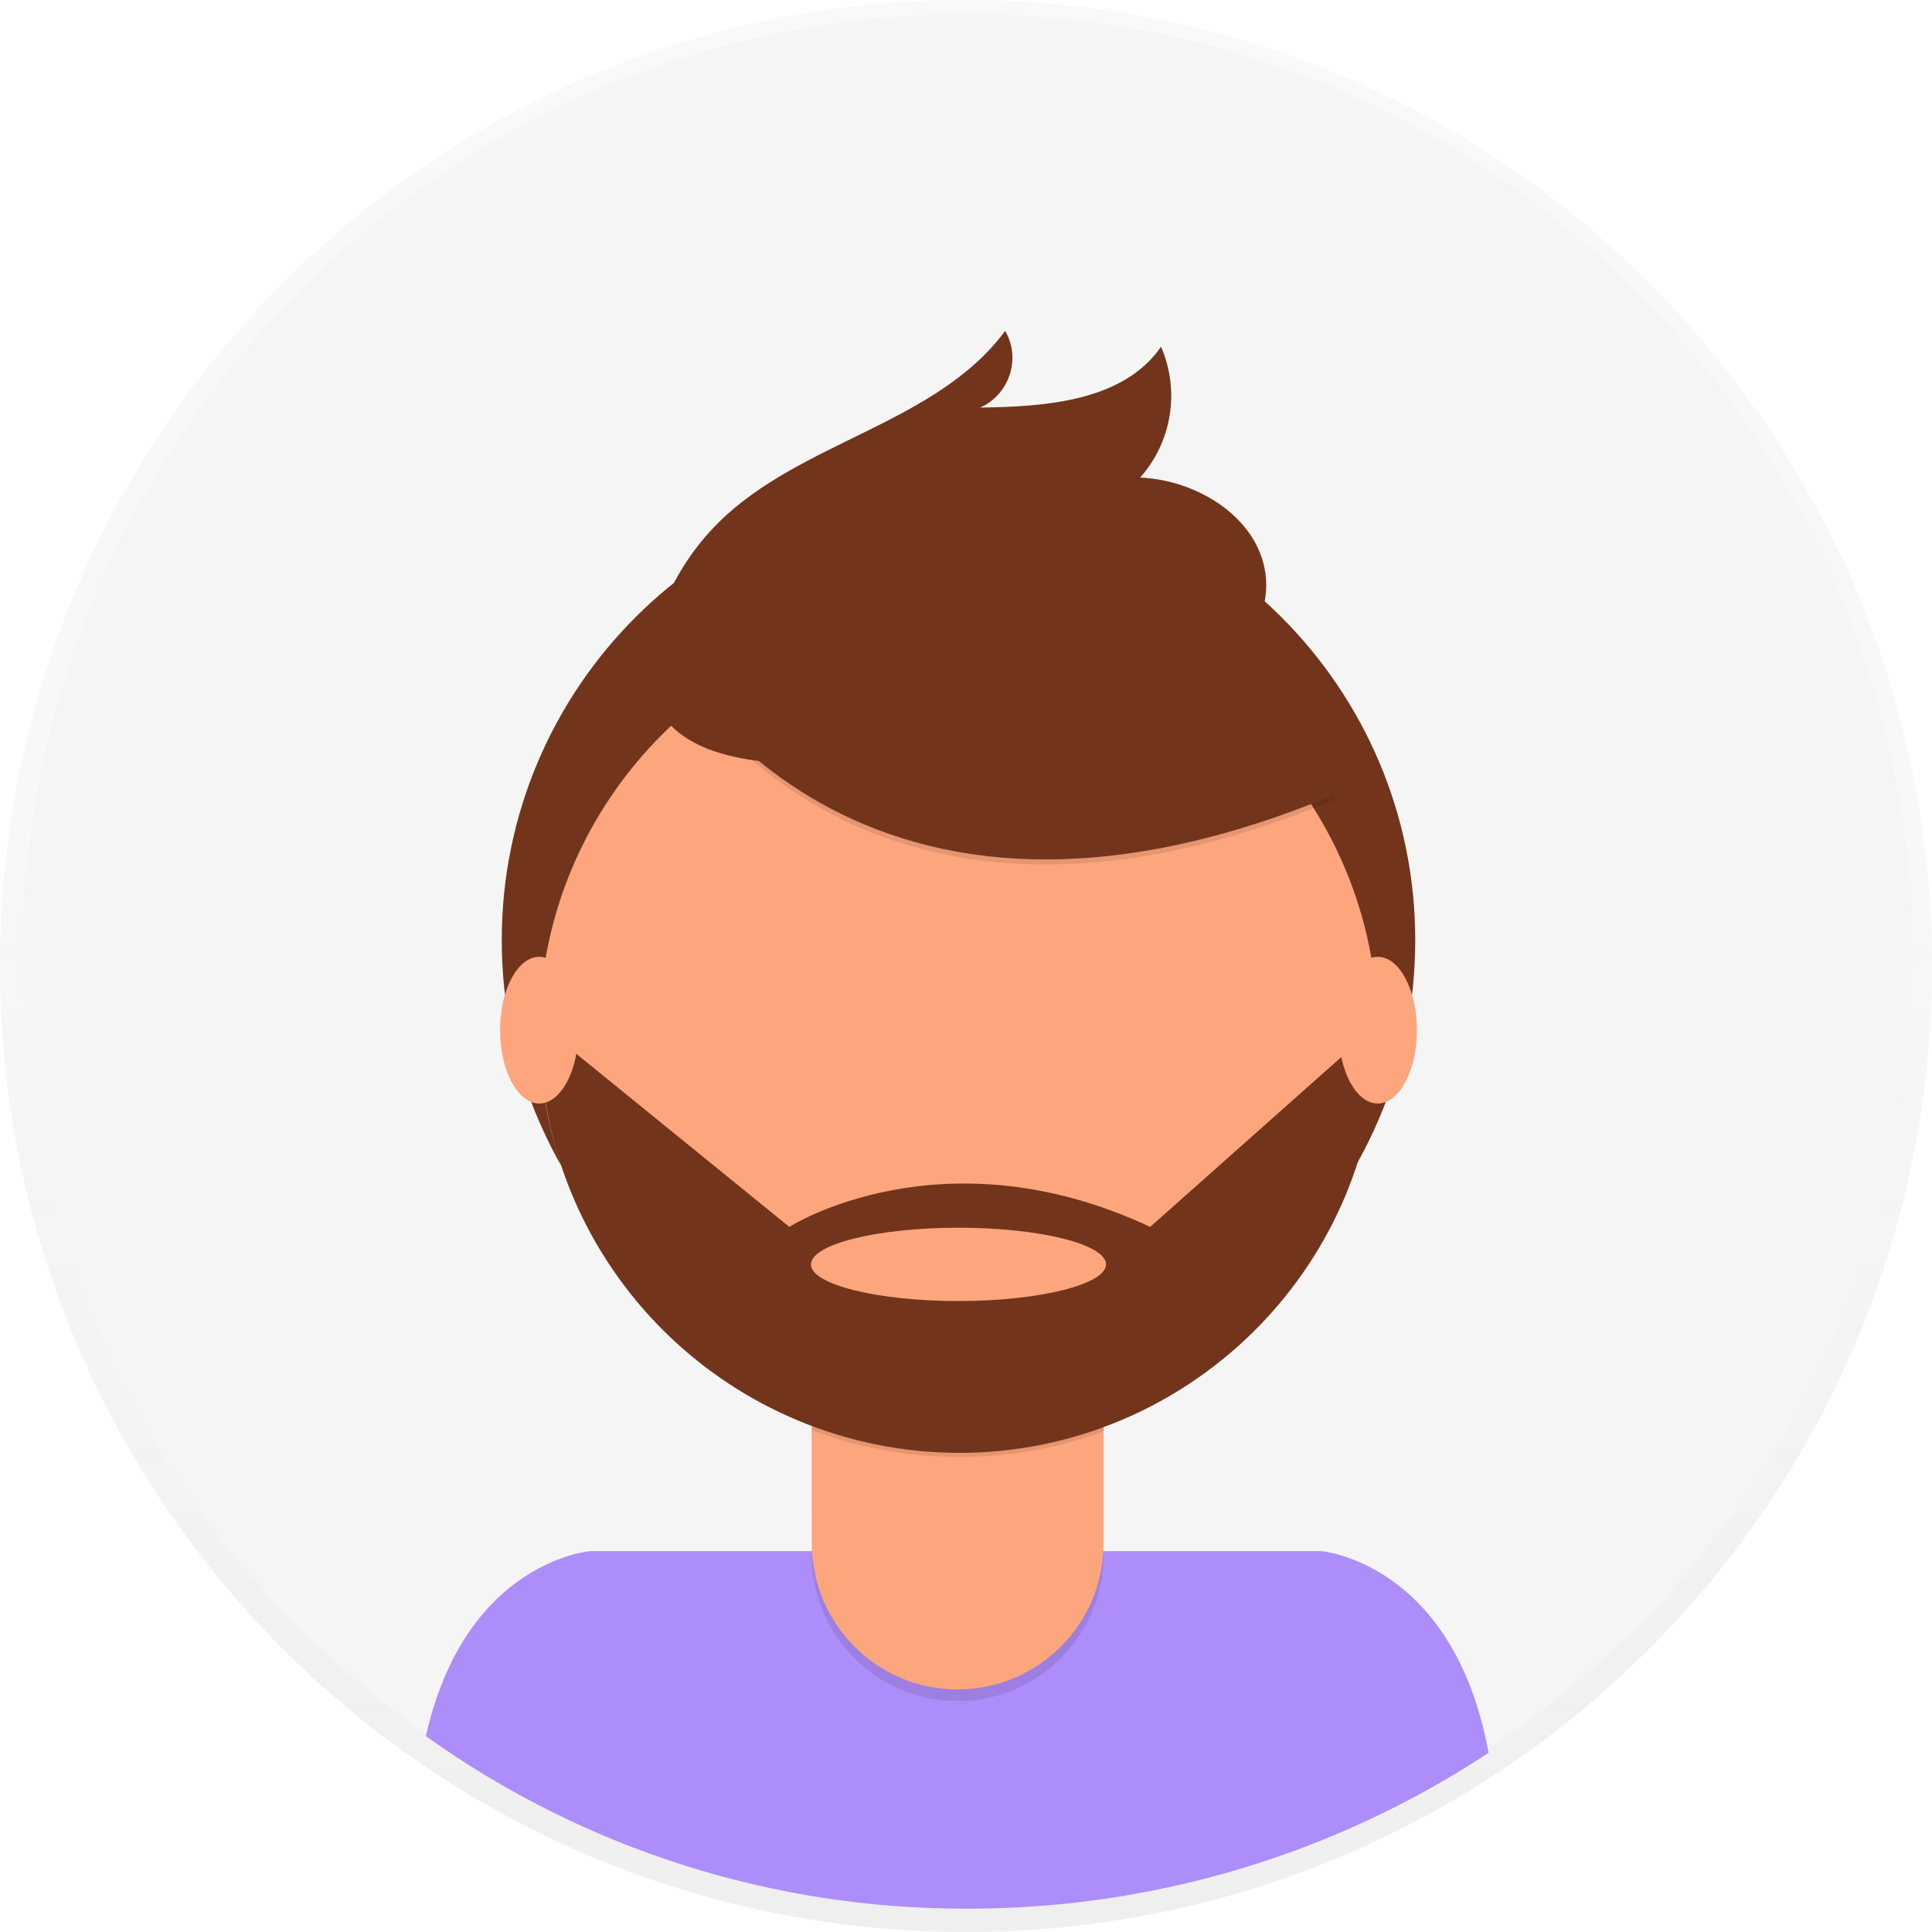
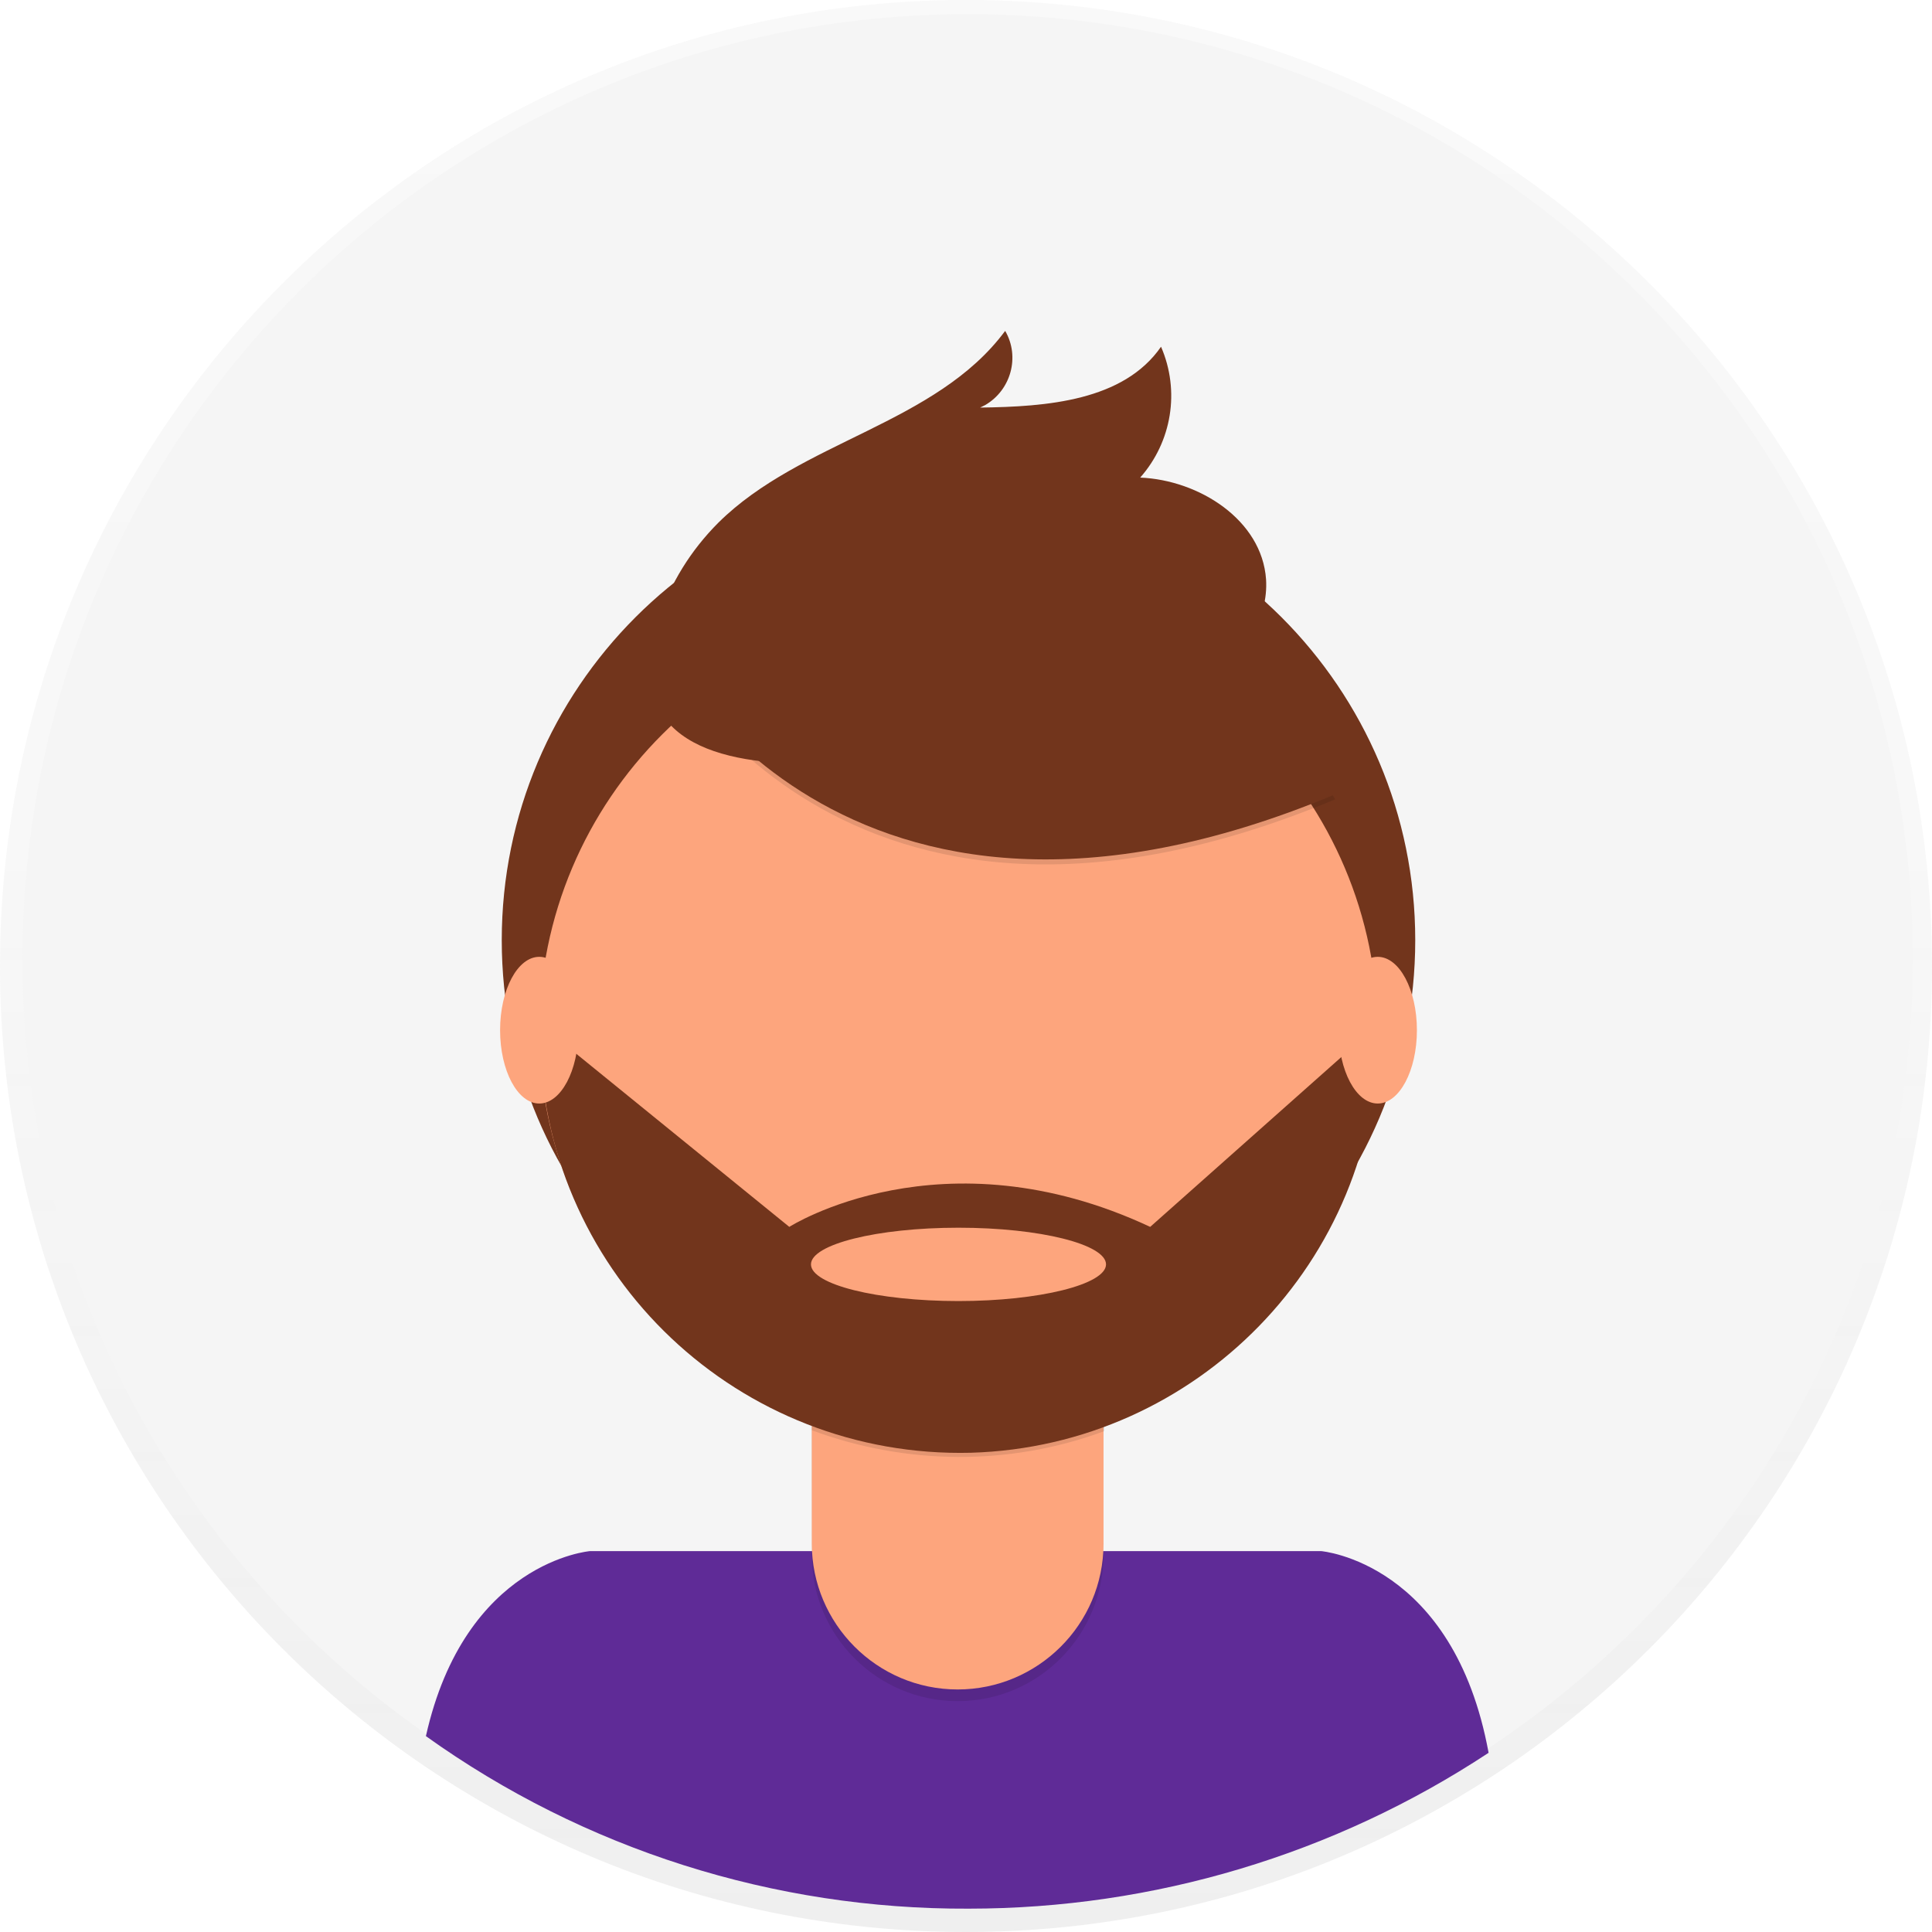
<svg xmlns="http://www.w3.org/2000/svg" version="1.1" id="_x38_8ce59e9-c4b8-4d1d-9d7a-ce0190159aa8" x="0px" y="0px" viewBox="0 0 231.8 231.8" style="enable-background:new 0 0 231.8 231.8;" xml:space="preserve">
  <style type="text/css">
	.st0{opacity:0.5;}
	.st1{fill:url(#SVGID_1_);}
	.st2{fill:#F5F5F5;}
- 	.st3{fill:#ad8df9;}
+ 	.st3{fill:#5f2b97;}
	.st4{fill:#72351C;}
	.st5{opacity:0.1;enable-background:new    ;}
	.st6{fill:#FDA57D;}
</style>
  <g class="st0">
    <linearGradient id="SVGID_1_" gradientUnits="userSpaceOnUse" x1="115.89" y1="526.22" x2="115.89" y2="758" gradientTransform="matrix(1 0 0 -1 0 758)">
      <stop offset="0" style="stop-color:#808080;stop-opacity:0.25" />
      <stop offset="0.54" style="stop-color:#808080;stop-opacity:0.12" />
      <stop offset="1" style="stop-color:#808080;stop-opacity:0.1" />
    </linearGradient>
    <circle class="st1" cx="115.9" cy="115.9" r="115.9" />
  </g>
  <circle class="st2" cx="116.1" cy="115.1" r="113.4" />
  <path class="st3" d="M116.2,229c22.2,0,43.9-6.5,62.4-18.7c-4.2-22.9-20.1-24.2-20.1-24.2H70.8c0,0-15,1.2-19.7,22.2  C70.1,221.9,92.9,229.1,116.2,229z" />
  <circle class="st4" cx="115" cy="112.8" r="54.8" />
  <path class="st5" d="M97.3,158.4h35.1l0,0v28.1c0,9.7-7.8,17.6-17.5,17.6c0,0,0,0,0,0l0,0c-9.7,0-17.5-7.9-17.5-17.5L97.3,158.4  L97.3,158.4z" />
  <path class="st6" d="M100.7,157.1h28.4c1.9,0,3.3,1.5,3.3,3.4v24.7c0,9.7-7.9,17.5-17.5,17.5l0,0c-9.7,0-17.5-7.9-17.5-17.5v-24.7  C97.3,158.6,98.8,157.1,100.7,157.1L100.7,157.1z" />
  <path class="st5" d="M97.4,171.6c11.3,4.2,23.8,4.3,35.1,0.1v-4.3H97.4V171.6z" />
  <circle class="st6" cx="115" cy="123.7" r="50.3" />
  <path class="st5" d="M79.2,77.9c0,0,21.2,43,81,18l-13.9-21.8l-24.7-8.9L79.2,77.9z" />
  <path class="st4" d="M79.2,77.3c0,0,21.2,43,81,18l-13.9-21.8l-24.7-8.9L79.2,77.3z" />
  <path class="st4" d="M79,74.4c1.4-4.4,3.9-8.4,7.2-11.7c9.9-9.8,26.1-11.8,34.4-23c1.8,3.1,0.7,7.1-2.4,8.9  c-0.2,0.1-0.4,0.2-0.6,0.3c8-0.1,17.2-0.8,21.7-7.3c2.3,5.3,1.3,11.4-2.5,15.7c7.1,0.3,14.6,5.1,15.1,12.2c0.3,4.7-2.6,9.1-6.5,11.9  s-8.5,3.9-13.1,4.9C118.8,89.2,70.3,101.6,79,74.4z" />
  <path class="st4" d="M165.3,124.1H164L138,147.2c-25-11.7-43.3,0-43.3,0l-27.2-22.1l-2.7,0.3c0.8,27.8,23.9,49.6,51.7,48.9  C143.6,173.5,165.3,151.3,165.3,124.1L165.3,124.1z M115,156.1c-9.8,0-17.7-2-17.7-4.4s7.9-4.4,17.7-4.4s17.7,2,17.7,4.4  S124.7,156.1,115,156.1L115,156.1z" />
  <ellipse class="st6" cx="64.7" cy="123.6" rx="4.7" ry="8.8" />
  <ellipse class="st6" cx="165.3" cy="123.6" rx="4.7" ry="8.8" />
</svg>
